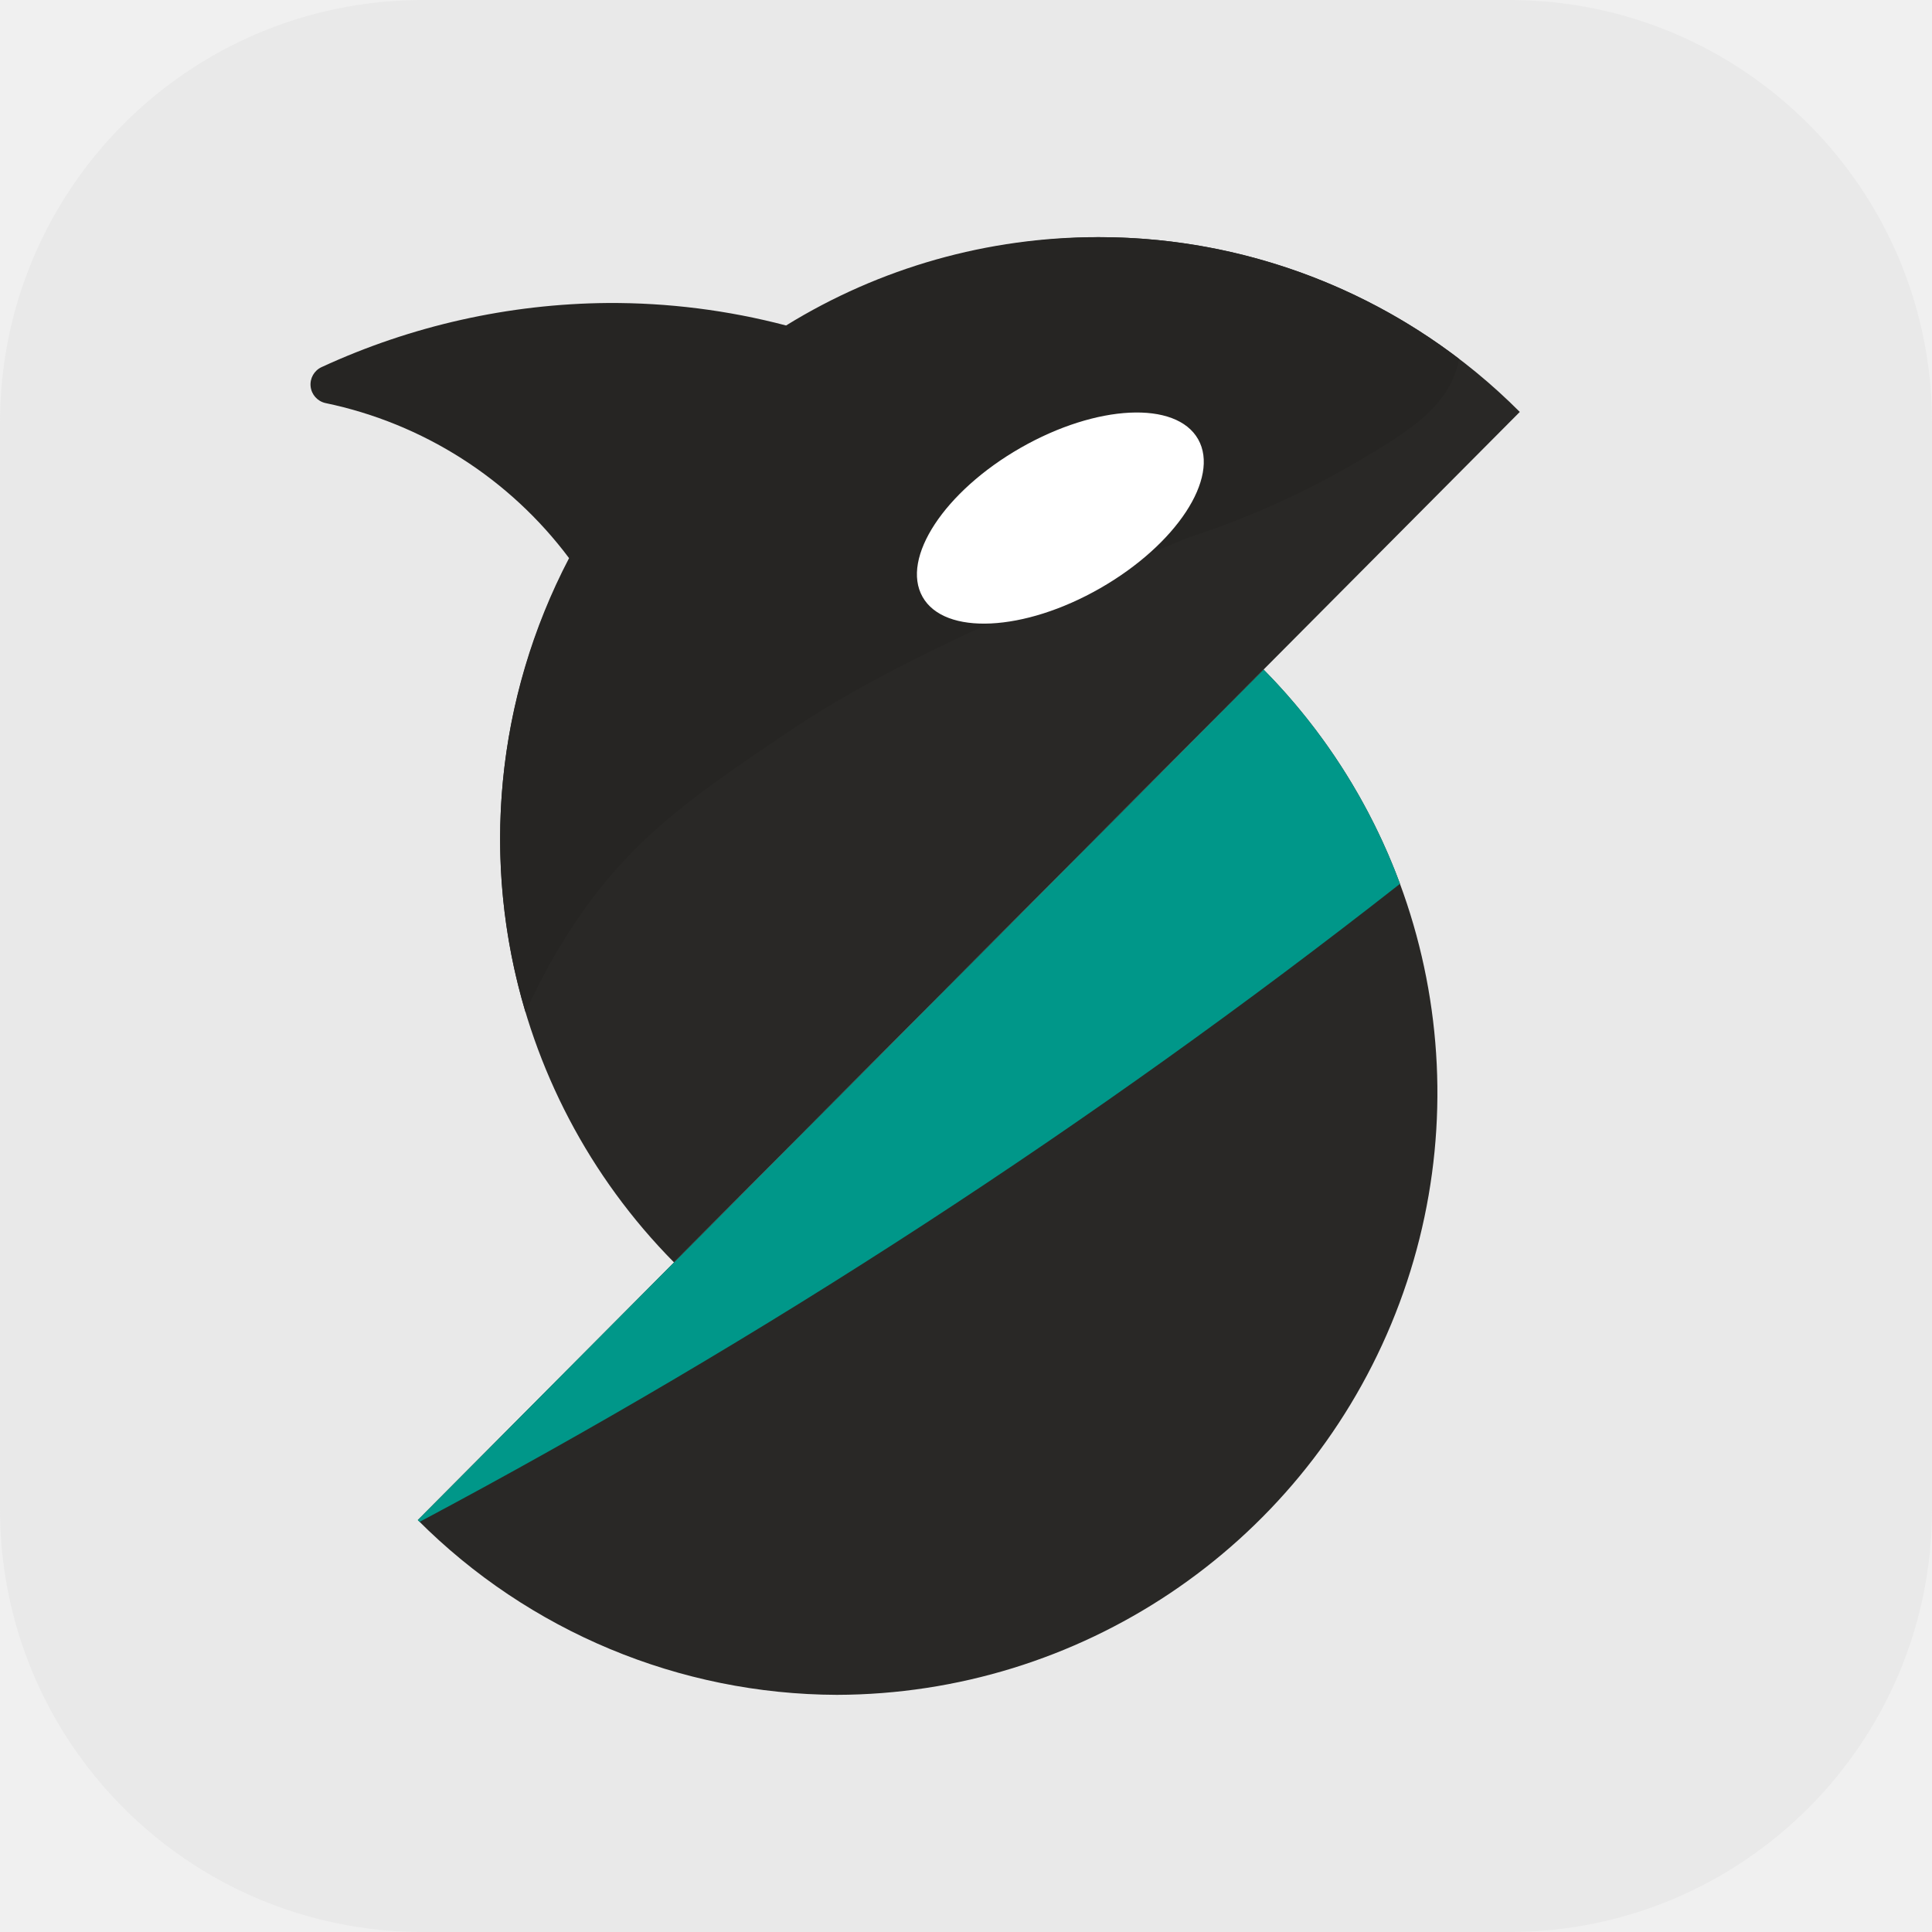
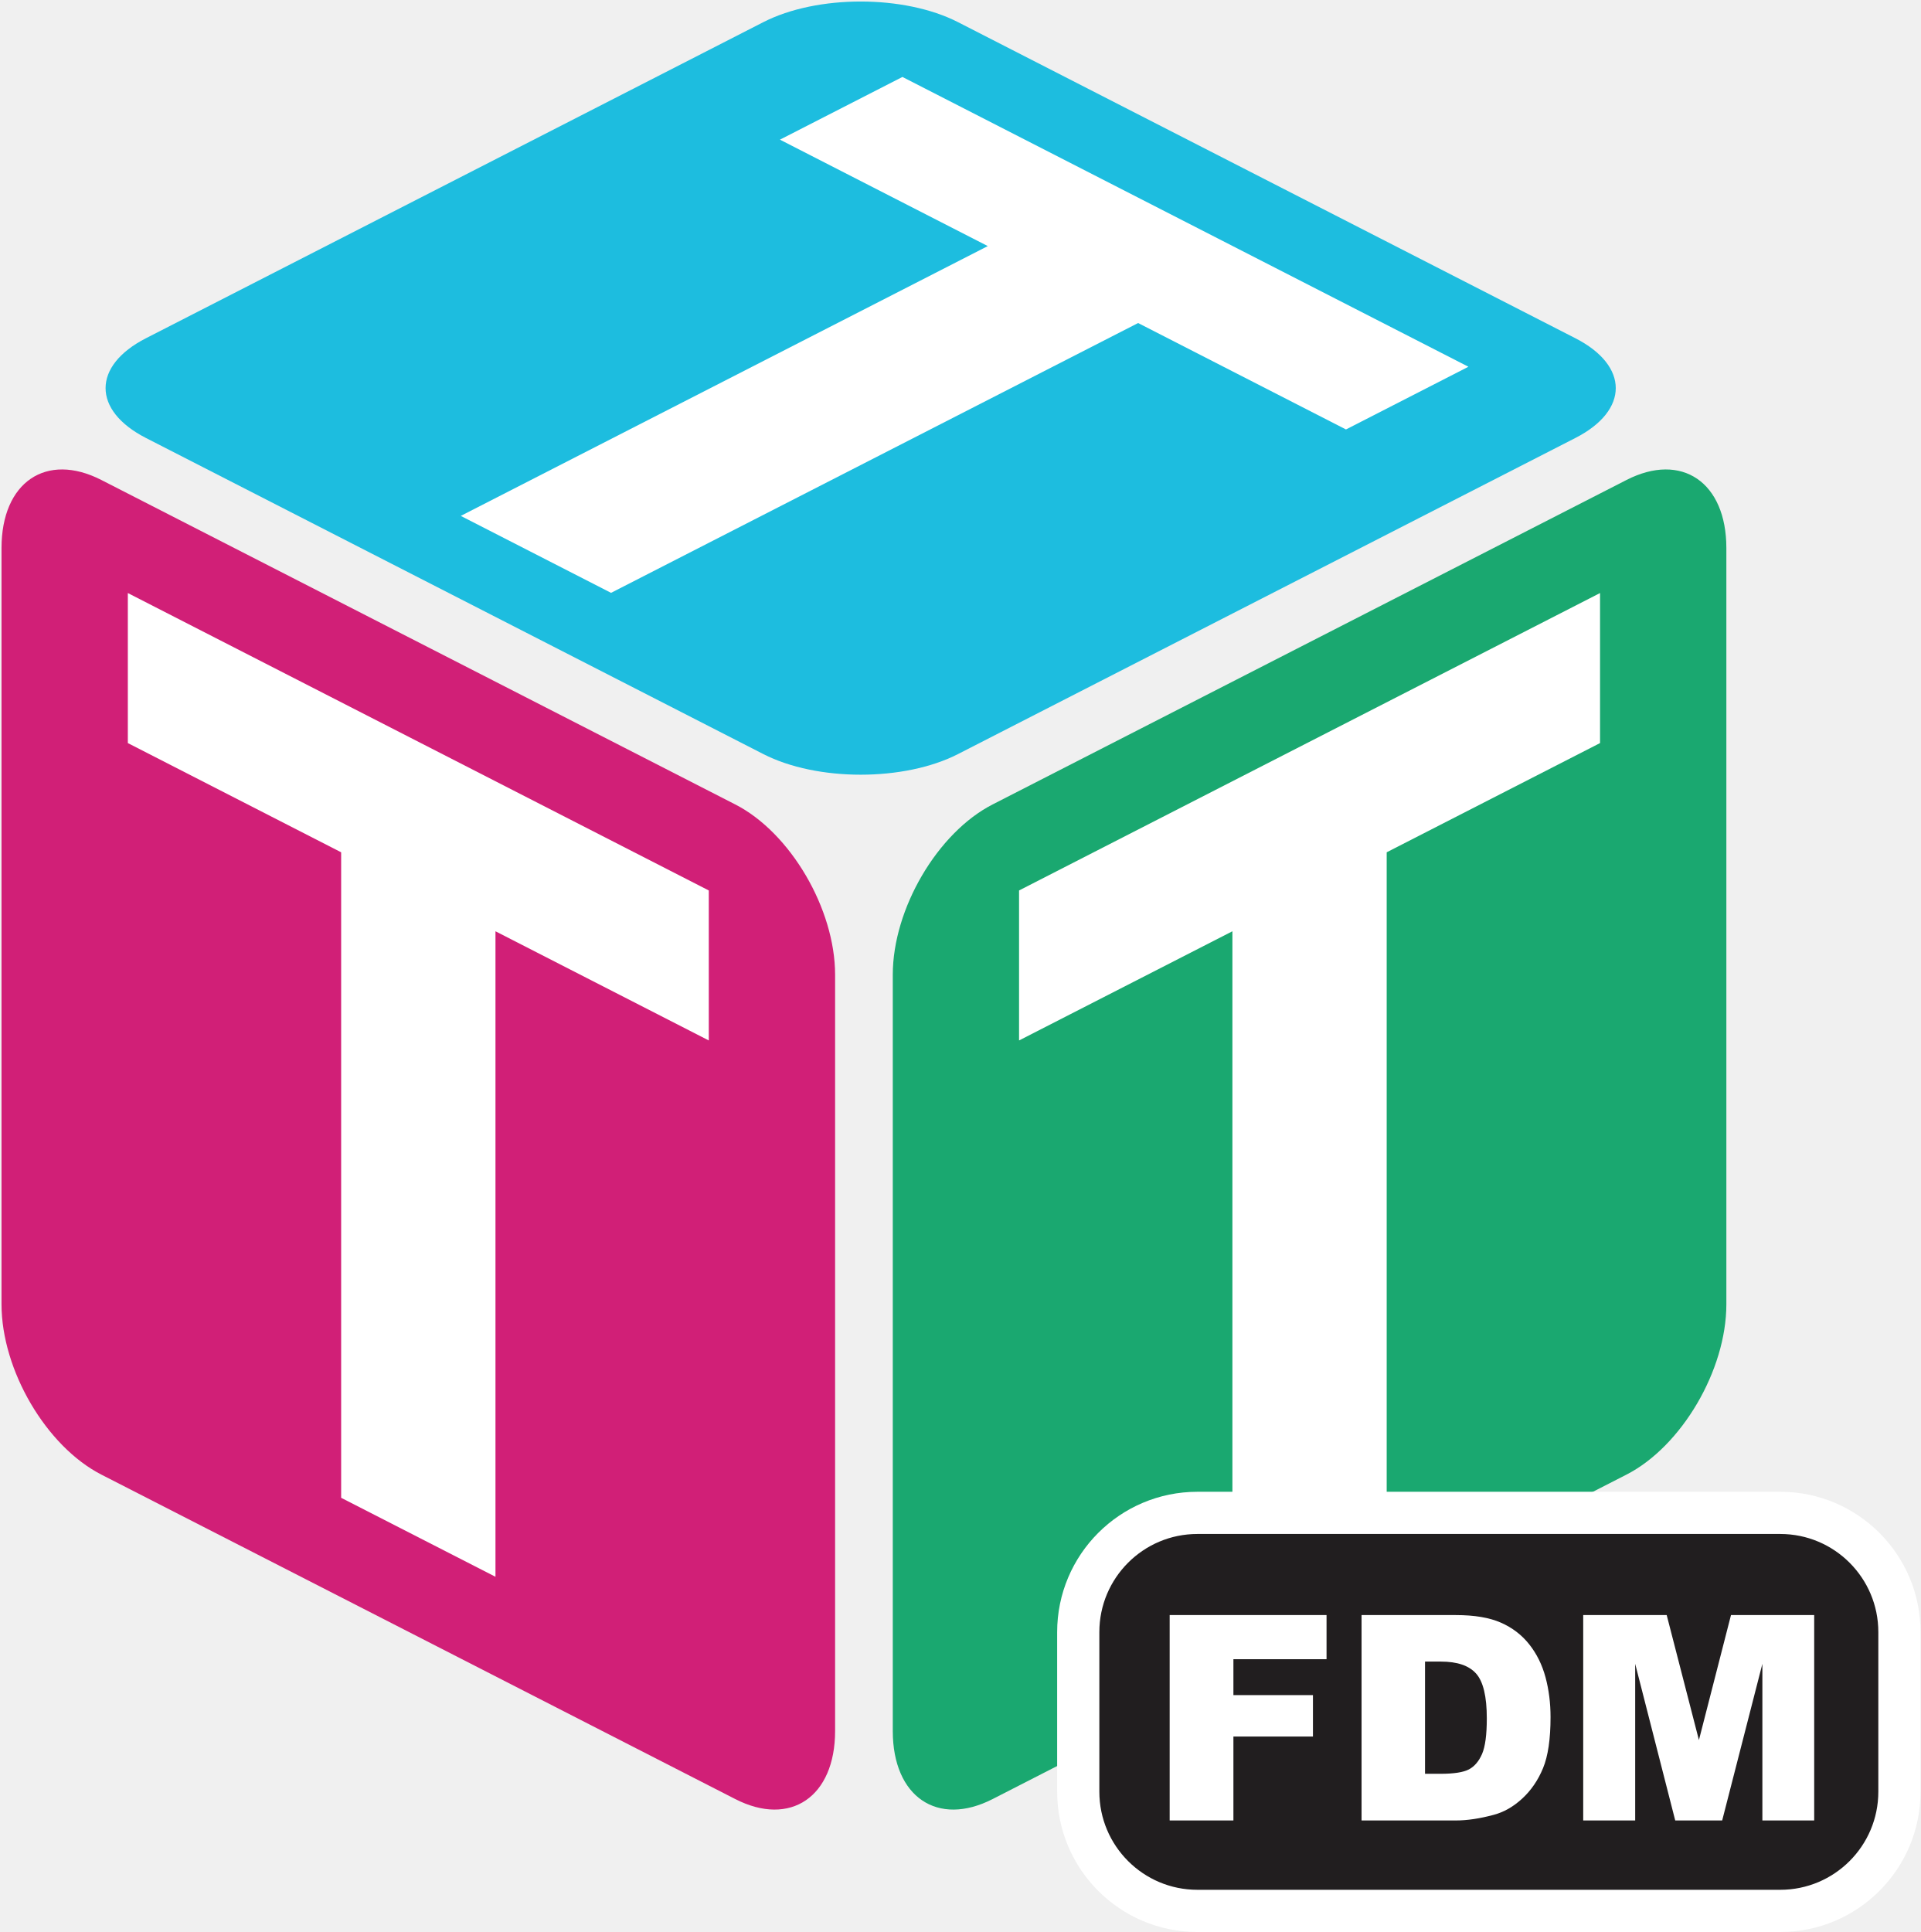
- <svg xmlns="http://www.w3.org/2000/svg" width="64" height="64" viewBox="0 0 64 64">
-   <rect width="64" height="64" rx="14" style="fill:#e9e9e9" />
-   <path d="M13.84,50.354a19.7,19.7,0,0,0,13.883,5.79A19.944,19.944,0,0,0,41.858,22.182Z" style="fill:#292826" />
-   <path d="M41.858,22.181,13.84,50.354l.061.059A220.548,220.548,0,0,0,46.378,29.277a19.964,19.964,0,0,0-4.52-7.1" style="fill:#009789" />
-   <path d="M36.381,7.856A19.943,19.943,0,0,0,22.327,41.818L50.345,13.646a19.693,19.693,0,0,0-13.964-5.79" style="fill:#292826" />
-   <path d="M36.381,7.856A19.636,19.636,0,0,0,26.04,10.782a22.742,22.742,0,0,0-5.91-.745,23.084,23.084,0,0,0-9.477,2.124.632.632,0,0,0,.129,1.191,13.52,13.52,0,0,1,8.069,5.137A20.06,20.06,0,0,0,17.41,33.534a19.873,19.873,0,0,1,2-3.488c1.819-2.5,3.743-3.8,6.585-5.723,2.093-1.416,5-3.077,13.359-6.512a28.421,28.421,0,0,0,6.12-2.821c1.4-.831,2.461-1.615,2.8-2.842.024-.086.045-.172.065-.256A19.655,19.655,0,0,0,36.381,7.856" style="fill:#262523" />
-   <path d="M39.69,14.551c.727,1.285-.728,3.495-3.249,4.937s-5.154,1.569-5.88.284.727-3.495,3.248-4.937,5.154-1.569,5.881-.284" style="fill:#fff" />
+ <svg xmlns="http://www.w3.org/2000/svg" width="48.15mm" height="48.433mm" viewBox="0 0 48.15 48.433">
+   <g id="2" data-name="Layer 1">
+     <g id="3">
+       <g id="4">
+         <g id="5">
+           <path id="6" data-name="38" d="M22.383 43.394C22.383 45.044 23.504 45.808 24.887 45.1L40.777 36.967C42.16 36.259 43.282 34.348 43.282 32.697L43.282 13.739C43.282 12.088 42.16 11.325 40.777 12.033L24.887 20.166C23.504 20.873 22.383 22.785 22.383 24.436Z" fill="#1aa870" fill-rule="evenodd" stroke="none" />
+           <path id="7" data-name="39" d="M30.898 39.528L30.898 23.346L25.549 26.083L25.549 22.323L40.115 14.867L40.115 18.628L34.766 21.366L34.766 37.548L30.898 39.528Z" fill="#ffffff" fill-rule="evenodd" stroke="none" />
+         </g>
+         <g id="8">
+           <path id="9" data-name="41" d="M3.658 8.48C2.31 9.17 2.31 10.289 3.658 10.979L19.138 18.904C20.486 19.593 22.67 19.593 24.018 18.904L39.498 10.979C40.846 10.289 40.846 9.17 39.498 8.48L24.018 0.555C22.67 -0.134 20.486 -0.134 19.138 0.555Z" fill="#1dbddf" fill-rule="evenodd" stroke="none" />
+           <path id="10" data-name="42" d="M11.552 12.933L24.765 6.169L19.554 3.501L22.625 1.929L36.815 9.194L33.745 10.766L28.534 8.098L15.32 14.862L11.552 12.933Z" fill="#ffffff" fill-rule="evenodd" stroke="none" />
+         </g>
+         <g id="11">
+           <path id="12" data-name="44" d="M20.937 43.394C20.937 45.044 19.816 45.808 18.433 45.1L2.542 36.967C1.159 36.259 0.038 34.348 0.038 32.697L0.038 13.739C0.038 12.088 1.159 11.325 2.542 12.033L18.433 20.166C19.816 20.873 20.937 22.785 20.937 24.436Z" fill="#d11f77" fill-rule="evenodd" stroke="none" />
+           <path id="13" data-name="45" d="M12.422 39.528L12.422 23.346L17.77 26.083L17.77 22.323L3.205 14.867L3.205 18.628L8.553 21.366L8.553 37.548L12.422 39.528Z" fill="#ffffff" fill-rule="evenodd" stroke="none" />
+         </g>
+       </g>
+     </g>
+     <path id="14" d="M30.021 47.904L44.632 47.904C46.283 47.904 47.621 46.566 47.621 44.915L47.621 40.915C47.621 39.265 46.283 37.926 44.632 37.926L30.021 37.926C28.371 37.926 27.033 39.265 27.033 40.915L27.033 44.915C27.033 46.566 28.371 47.904 30.021 47.904Z" fill="#211e1f" fill-rule="evenodd" stroke="#ffffff" stroke-width="1.058" stroke-linecap="butt" stroke-linejoin="miter" stroke-miterlimit="2.613" />
+     <path id="15" d="M29.325 40.488L33.258 40.488L33.258 41.594L30.923 41.594L30.923 42.494L32.917 42.494L32.917 43.533L30.923 43.533L30.923 45.637L29.325 45.637L29.325 40.488ZM34.136 40.488L36.5 40.488Q37.199 40.488 37.629 40.678Q38.059 40.867 38.34 41.222Q38.621 41.577 38.748 42.047Q38.874 42.518 38.874 43.045Q38.874 43.87 38.686 44.325Q38.498 44.78 38.165 45.087Q37.831 45.395 37.448 45.496Q36.925 45.637 36.5 45.637L34.136 45.637L34.136 40.488ZM35.727 41.654L35.727 44.467L36.117 44.467Q36.616 44.467 36.827 44.357Q37.037 44.246 37.157 43.97Q37.276 43.695 37.276 43.077Q37.276 42.258 37.009 41.956Q36.742 41.654 36.124 41.654L35.727 41.654ZM39.693 40.488L41.786 40.488L42.594 43.621L43.398 40.488L45.484 40.488L45.484 45.637L44.185 45.637L44.185 41.71L43.177 45.637L42 45.637L40.996 41.71L40.996 45.637L39.693 45.637L39.693 40.488Z" fill="#ffffff" stroke="none" />
+   </g>
</svg>
